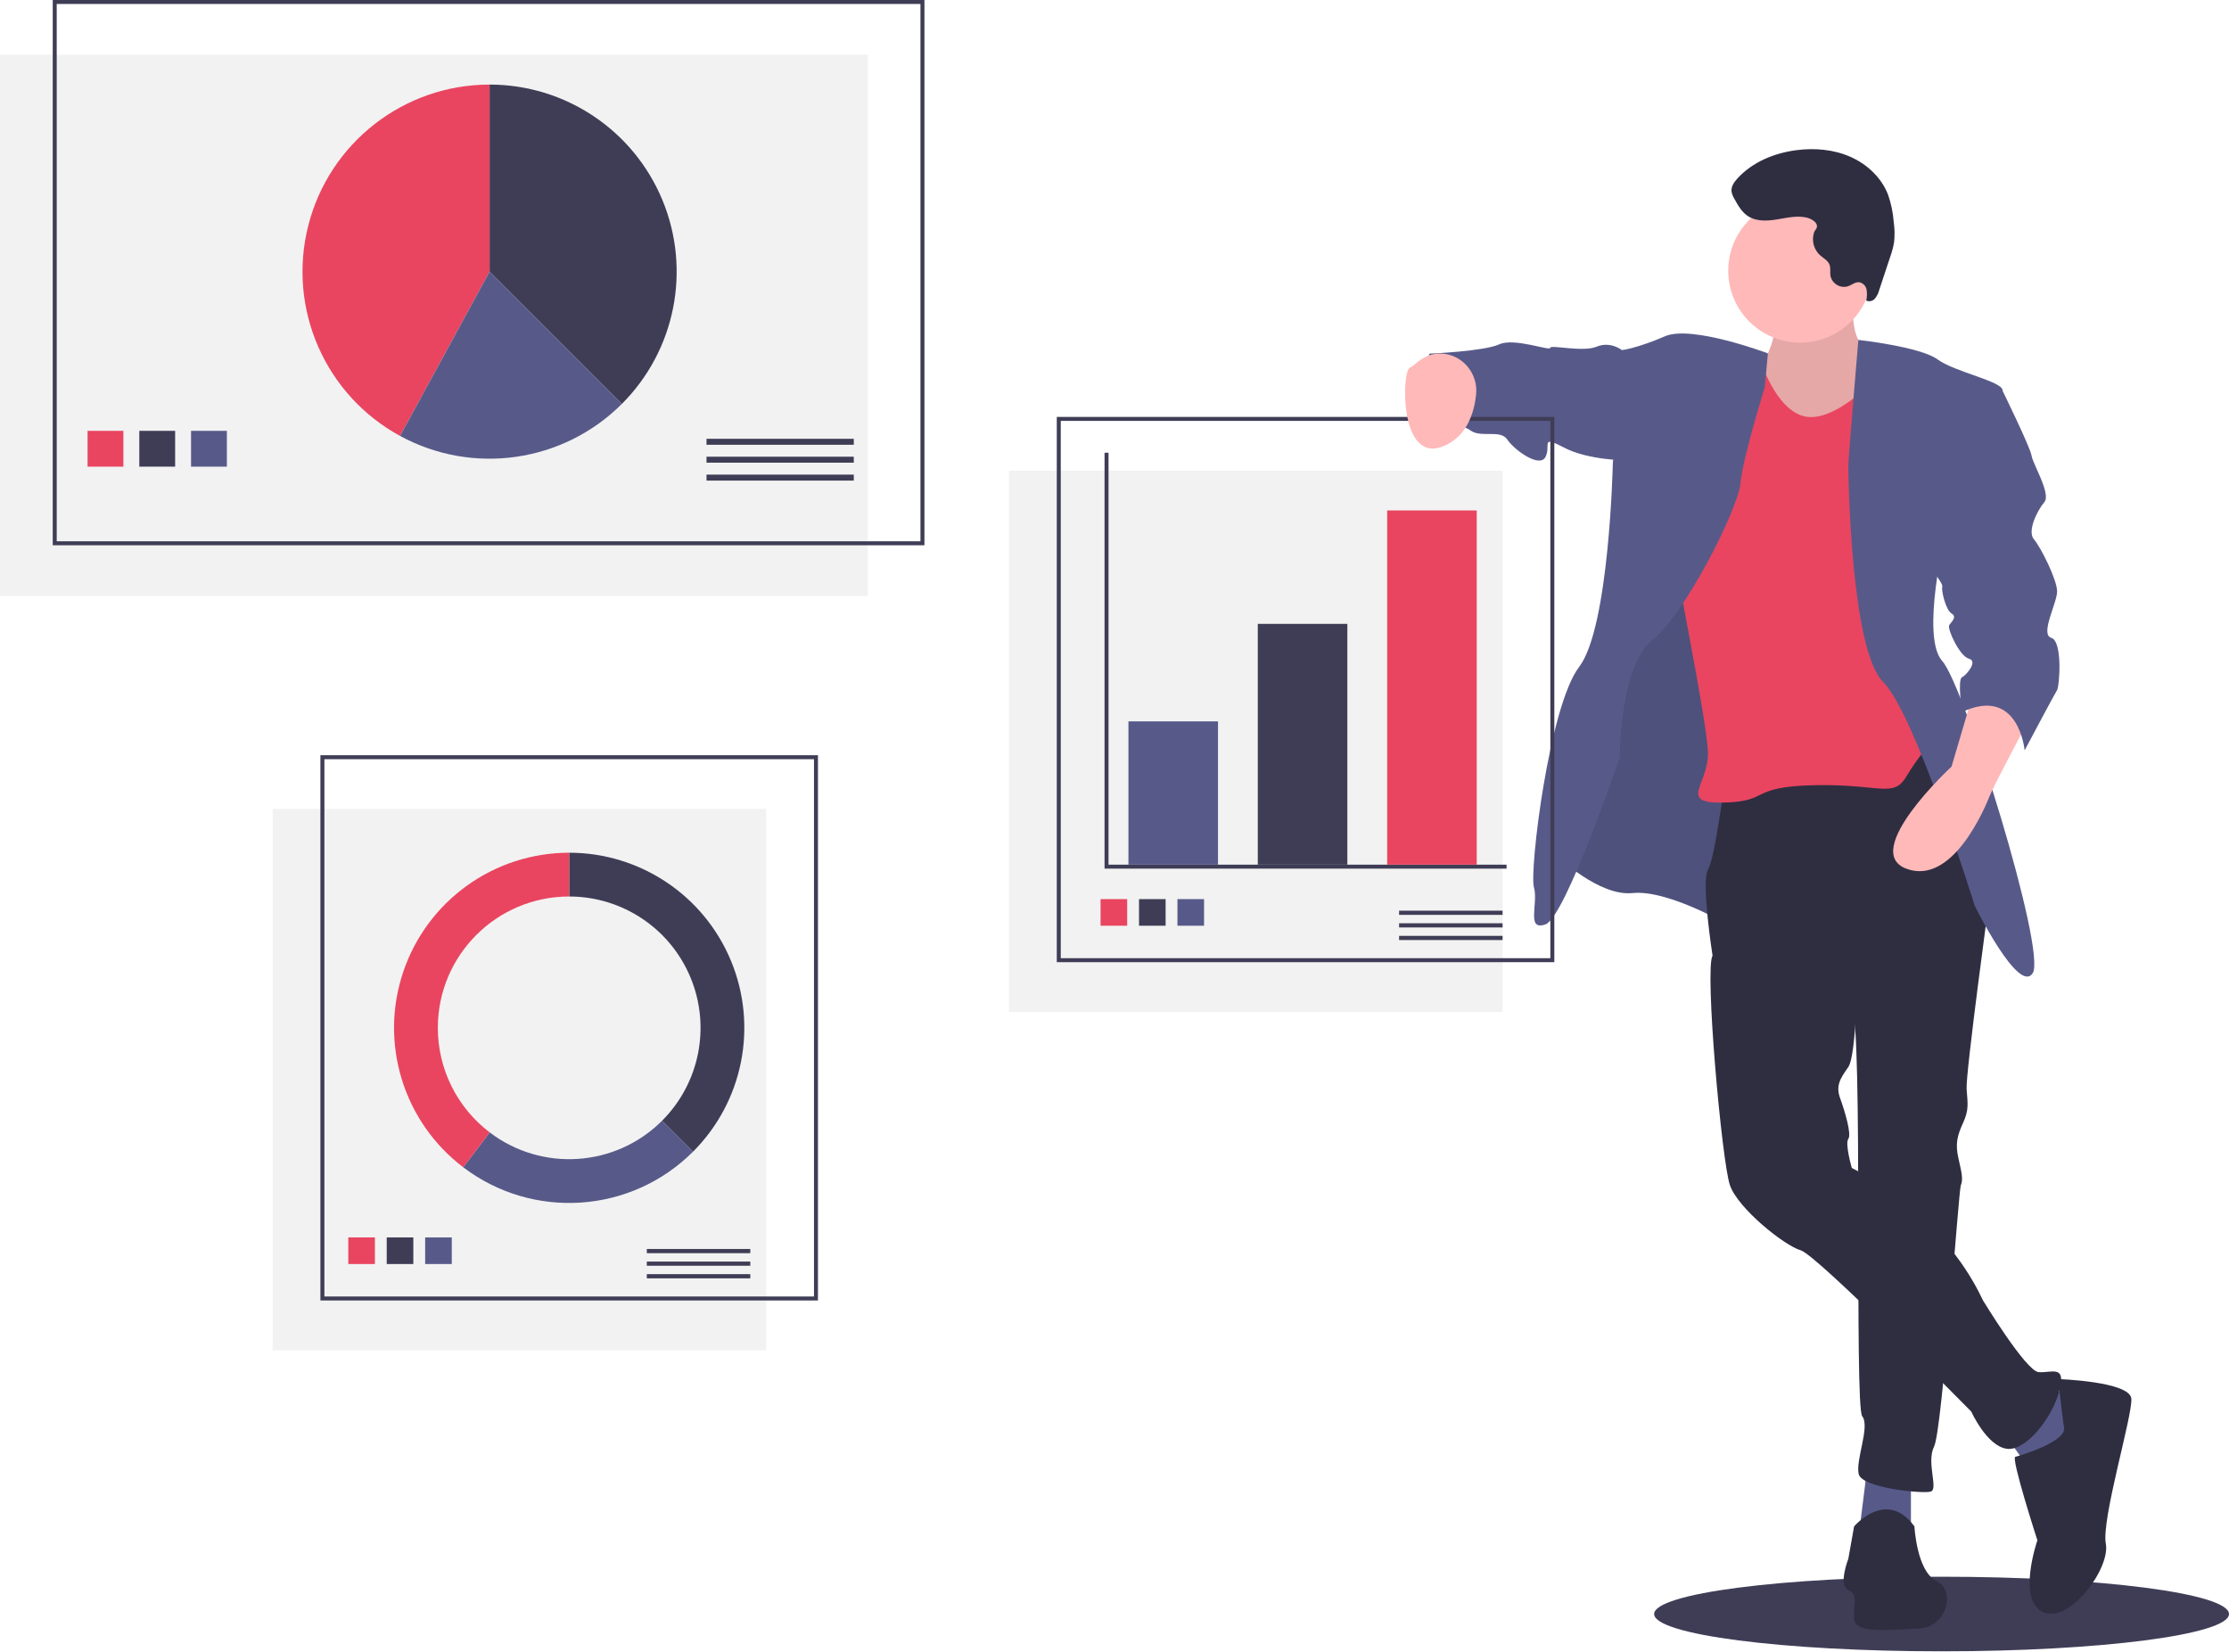
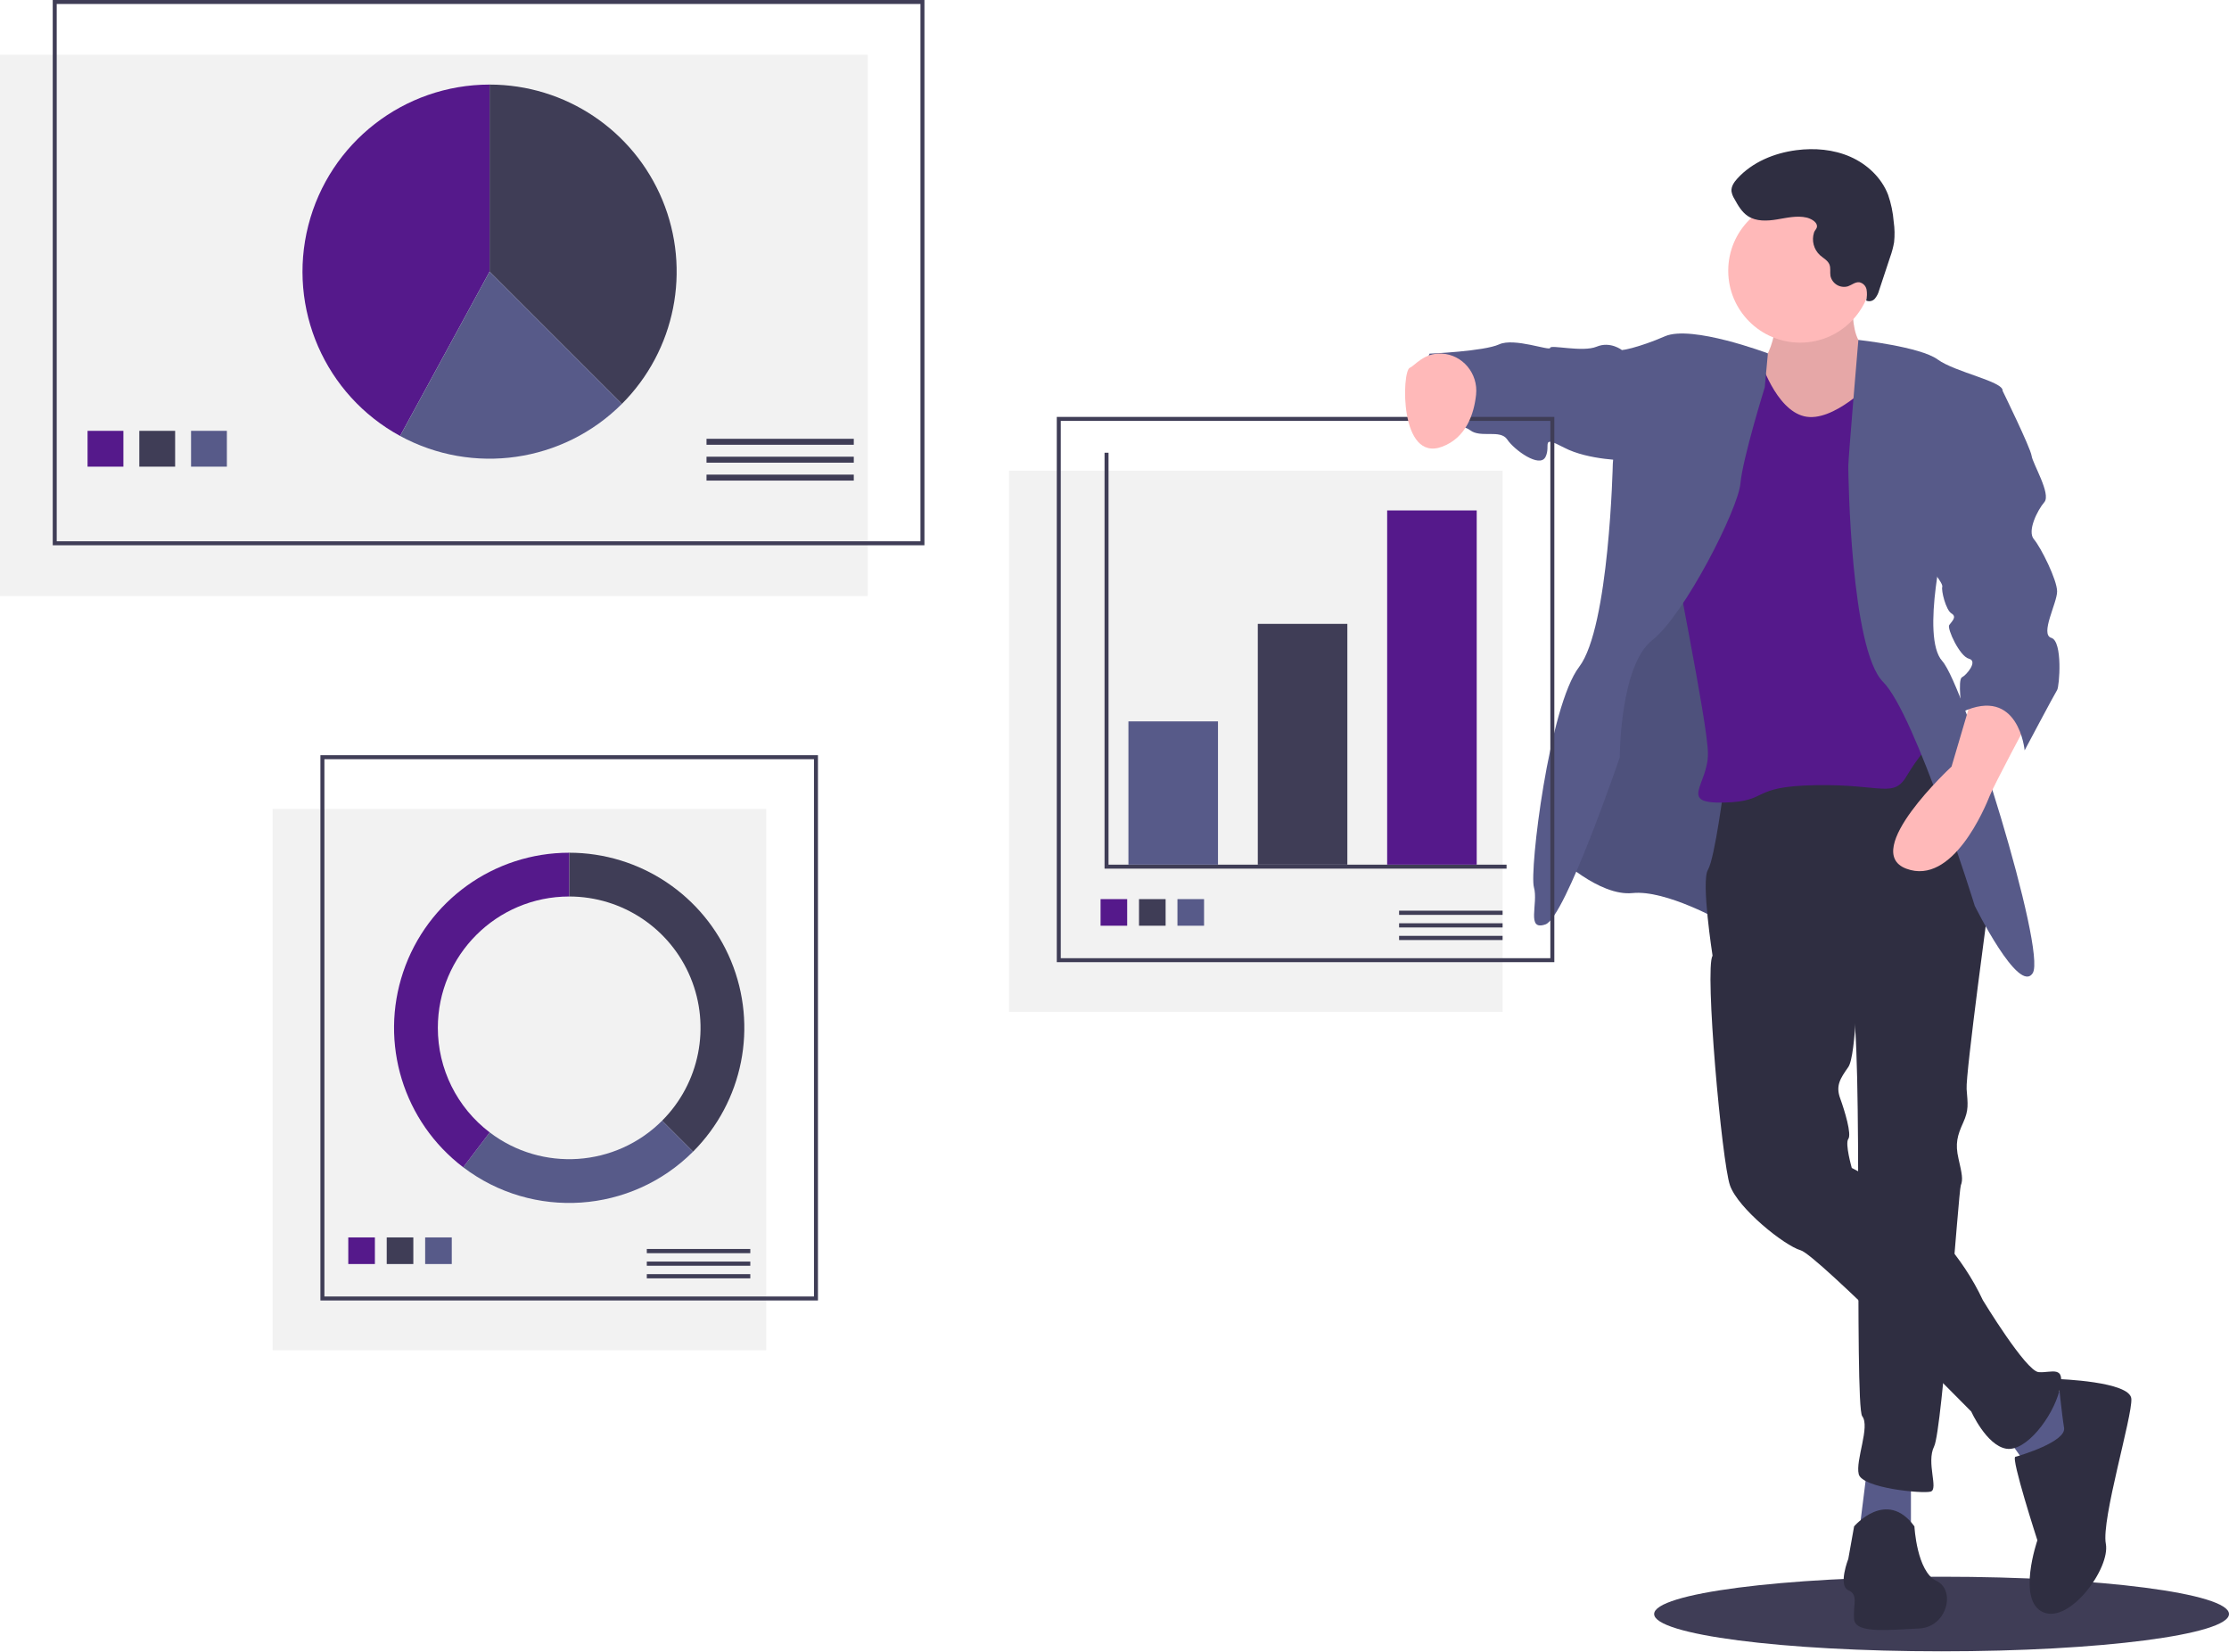
<svg xmlns="http://www.w3.org/2000/svg" id="fa973782-3a18-4630-a762-87130b613ac3" data-name="Layer 1" width="1120" height="829.801" viewBox="0 0 1120 829.801">
  <ellipse cx="975.579" cy="811.059" rx="144.421" ry="18.742" fill="#3f3d56" />
  <rect y="27.5" width="436" height="272" fill="#f2f2f2" />
  <rect x="27.5" y="1" width="436" height="272" fill="none" stroke="#3f3d56" stroke-miterlimit="10" stroke-width="2" />
  <path d="M352.468,237.568A94,94,0,0,0,286,77.1v94Z" transform="translate(-40 -34.59967)" fill="#3f3d56" />
-   <path d="M286,77.1a94.011,94.011,0,0,0-44.968,176.564L286,171.1Z" transform="translate(-40 -34.59967)" fill="#e94560" />
+   <path d="M286,77.1a94.011,94.011,0,0,0-44.968,176.564L286,171.1Z" transform="translate(-40 -34.59967)" fill="#55198b" />
  <path d="M352.468,237.568,286,171.1l-44.968,82.564a94.049,94.049,0,0,0,111.436-16.096Z" transform="translate(-40 -34.59967)" fill="#575a89" />
-   <rect x="44" y="216.5" width="18" height="18" fill="#e94560" />
+   <rect x="44" y="216.5" width="18" height="18" fill="#55198b" />
  <rect x="70" y="216.5" width="18" height="18" fill="#3f3d56" />
  <rect x="96" y="216.5" width="18" height="18" fill="#575a89" />
  <rect x="355" y="220.5" width="74" height="3" fill="#3f3d56" />
  <rect x="355" y="229.5" width="74" height="3" fill="#3f3d56" />
  <rect x="355" y="238.5" width="74" height="3" fill="#3f3d56" />
  <rect x="137" y="406.5" width="248" height="272" fill="#f2f2f2" />
  <rect x="162" y="380.5" width="248" height="272" fill="none" stroke="#3f3d56" stroke-miterlimit="10" stroke-width="2" />
-   <rect x="175" y="621.814" width="13.371" height="13.371" fill="#e94560" />
+   <rect x="175" y="621.814" width="13.371" height="13.371" fill="#55198b" />
  <rect x="194.314" y="621.814" width="13.371" height="13.371" fill="#3f3d56" />
  <rect x="213.629" y="621.814" width="13.371" height="13.371" fill="#575a89" />
  <rect x="325" y="627.622" width="52" height="2.108" fill="#3f3d56" />
  <rect x="325" y="633.946" width="52" height="2.108" fill="#3f3d56" />
  <rect x="325" y="640.27" width="52" height="2.108" fill="#3f3d56" />
  <path d="M326,463.1v22a66,66,0,0,1,46.669,112.669l15.556,15.556A88,88,0,0,0,326,463.1Z" transform="translate(-40 -34.59967)" fill="#3f3d56" />
  <path d="M388.225,613.325l-15.556-15.556a65.983,65.983,0,0,1-86.6,5.872L272.753,621.161a87.998,87.998,0,0,0,115.472-7.836Z" transform="translate(-40 -34.59967)" fill="#575a89" />
-   <path d="M260,551.1a66,66,0,0,1,66-66v-22a87.999,87.999,0,0,0-53.247,158.061l13.316-17.521A65.885,65.885,0,0,1,260,551.1Z" transform="translate(-40 -34.59967)" fill="#e94560" />
+   <path d="M260,551.1a66,66,0,0,1,66-66v-22a87.999,87.999,0,0,0-53.247,158.061l13.316-17.521A65.885,65.885,0,0,1,260,551.1Z" transform="translate(-40 -34.59967)" fill="#55198b" />
  <path d="M971.624,175.593s-4.08,30.311,6.412,33.808,7.578,30.311,7.578,30.311l-31.476,23.899-27.979,2.332-6.995-36.14L923.244,220.476s15.738-18.653,4.663-37.888S971.624,175.593,971.624,175.593Z" transform="translate(-40 -34.59967)" fill="#ffb9b9" />
  <path d="M971.624,175.593s-4.08,30.311,6.412,33.808,7.578,30.311,7.578,30.311l-31.476,23.899-27.979,2.332-6.995-36.14L923.244,220.476s15.738-18.653,4.663-37.888S971.624,175.593,971.624,175.593Z" transform="translate(-40 -34.59967)" opacity="0.1" />
  <path d="M942.48,411.666,905.757,497.935s-28.562-16.321-45.466-14.572-37.888-18.653-37.888-18.653l20.984-101.424,39.054-107.836,54.209,34.391Z" transform="translate(-40 -34.59967)" fill="#575a89" />
  <path d="M942.48,411.666,905.757,497.935s-28.562-16.321-45.466-14.572-37.888-18.653-37.888-18.653l20.984-101.424,39.054-107.836,54.209,34.391Z" transform="translate(-40 -34.59967)" opacity="0.1" />
  <polygon points="960.186 743.708 960.186 771.687 933.956 771.687 938.036 739.045 960.186 743.708" fill="#575a89" />
  <polygon points="1028.385 695.328 1047.621 706.986 1033.631 739.045 1019.059 737.296 1005.069 717.478 1028.385 695.328" fill="#575a89" />
  <path d="M1005.432,403.505l34.391,81.023s-12.241,89.766-11.658,97.344,1.166,10.492-1.749,16.904-4.08,10.492-2.332,18.07,2.332,10.492,1.166,13.407-9.326,122.991-13.407,131.152,2.332,21.567-1.749,22.733-34.391-1.749-36.14-8.743,5.829-23.899,1.749-29.145.583-194.105-5.246-206.928-69.948-24.482-69.948-24.482-5.829-37.305-2.332-43.134S906.34,429.153,906.34,429.153Z" transform="translate(-40 -34.59967)" fill="#2f2e41" />
  <path d="M971.624,801.624s16.321-19.236,30.311,0c0,0,1.166,22.733,11.075,27.396s5.246,23.316-8.743,23.899-32.059,2.914-32.642-4.663,2.332-12.241-2.914-14.572,0-15.738,0-15.738Z" transform="translate(-40 -34.59967)" fill="#2f2e41" />
  <path d="M973.373,522.999s-.583,41.969-4.663,47.798-6.412,9.326-4.08,15.738,5.829,18.07,4.08,20.401,1.749,14.572,1.749,14.572,44.883,21.567,65.867,66.45c0,0,21.567,35.557,27.979,36.14s13.99-4.08,10.492,9.326-16.904,30.894-26.813,29.145S1030.497,743.917,1030.497,743.917s-77.525-78.691-85.686-81.023-31.476-20.984-35.557-32.642-12.824-109.002-8.743-115.413,19.236-15.155,19.236-15.155Z" transform="translate(-40 -34.59967)" fill="#2f2e41" />
  <path d="M1074.214,727.596s36.14,1.166,36.722,9.909-15.155,60.621-12.824,72.862-18.07,40.22-31.476,34.391-2.914-36.14-2.914-36.14-13.407-41.386-11.075-41.969,25.647-7.578,24.482-14.572S1074.214,727.596,1074.214,727.596Z" transform="translate(-40 -34.59967)" fill="#2f2e41" />
  <circle cx="904.52" cy="136.039" r="36.14" fill="#ffb9b9" />
-   <path d="M980.951,226.305s-19.818,20.984-34.391,17.487-22.15-28.562-22.15-28.562l-26.23-4.663s-18.653,82.771-18.653,90.932,18.653,96.178,18.653,111.916-15.155,25.065,8.161,24.482,12.241-8.161,46.049-8.743,39.054,6.995,46.049-5.246a97.523,97.523,0,0,1,17.487-21.567l-12.241-43.134L1001.935,237.38s-14.944-29.145-21.753-26.813C980.182,210.567,983.865,223.39,980.951,226.305Z" transform="translate(-40 -34.59967)" fill="#e94560" />
+   <path d="M980.951,226.305s-19.818,20.984-34.391,17.487-22.15-28.562-22.15-28.562l-26.23-4.663s-18.653,82.771-18.653,90.932,18.653,96.178,18.653,111.916-15.155,25.065,8.161,24.482,12.241-8.161,46.049-8.743,39.054,6.995,46.049-5.246a97.523,97.523,0,0,1,17.487-21.567l-12.241-43.134L1001.935,237.38s-14.944-29.145-21.753-26.813C980.182,210.567,983.865,223.39,980.951,226.305Z" transform="translate(-40 -34.59967)" fill="#55198b" />
  <path d="M973.771,205.411s31.078,3.407,39.822,9.819,33.225,11.075,32.642,15.738-28.562,71.113-28.562,71.113-12.824,52.461-1.749,64.702,52.461,145.724,45.466,156.799-29.145-33.808-29.145-33.808-29.728-96.178-46.049-112.499S968.71,272.937,968.71,268.856,973.771,205.411,973.771,205.411Z" transform="translate(-40 -34.59967)" fill="#575a89" />
  <path d="M928.313,212.172S890.019,197.743,876.612,203.572s-21.567,6.995-21.567,6.995L850.382,267.691s-1.749,82.188-16.904,102.007-25.065,102.59-22.733,110.75-4.08,22.15,5.829,18.653,37.305-83.937,37.305-83.937,0-46.049,16.321-58.873,43.134-65.867,44.3-78.691,12.241-48.38,12.241-48.38Z" transform="translate(-40 -34.59967)" fill="#575a89" />
  <path d="M1059.642,395.928S1042.155,428.57,1039.823,434.399s-18.653,45.466-41.969,36.722,22.733-51.295,22.733-51.295l10.492-35.557S1058.476,378.441,1059.642,395.928Z" transform="translate(-40 -34.59967)" fill="#ffb9b9" />
  <path d="M860.874,210.567h-5.829s-5.829-4.663-12.824-1.749-23.316-1.166-23.316.583-18.07-5.246-25.647-1.749-34.974,4.663-34.974,4.663-11.075,27.979-3.497,33.225,18.653,1.166,23.899,5.246,15.155-.583,18.653,4.663,16.321,14.572,19.236,8.743-2.914-11.075,9.326-4.663,31.476,6.412,31.476,6.412Z" transform="translate(-40 -34.59967)" fill="#575a89" />
  <path d="M947.778,143.937c-4.89-1.13-9.967.122-14.92.934s-10.412,1.079-14.602-1.684c-3.094-2.041-4.997-5.418-6.783-8.665a9.973,9.973,0,0,1-1.459-3.823c-.21-2.402,1.318-4.594,2.94-6.377,7.537-8.285,18.551-12.819,29.658-14.26,9.13-1.184,18.65-.391,27.081,3.307s15.68,10.47,18.995,19.06a54.127,54.127,0,0,1,2.837,13.611,40.657,40.657,0,0,1,.191,10.308,44.188,44.188,0,0,1-1.998,7.468L984.227,180.395a10.924,10.924,0,0,1-2.159,4.274,3.736,3.736,0,0,1-4.374.958,13.613,13.613,0,0,0,.197-5.5,4.641,4.641,0,0,0-3.662-3.693c-2.024-.215-3.753,1.354-5.673,2.03a6.979,6.979,0,0,1-8.811-5.245c-.303-1.896.206-3.925-.513-5.705-.842-2.086-3.074-3.179-4.751-4.677a10.936,10.936,0,0,1-3.001-11.366c.449-1.38,1.717-2.007,1.463-3.592C952.61,145.799,949.544,144.345,947.778,143.937Z" transform="translate(-40 -34.59967)" fill="#2f2e41" />
  <rect x="507" y="236.5" width="248" height="272" fill="#f2f2f2" />
  <rect x="532" y="210.5" width="248" height="272" fill="none" stroke="#3f3d56" stroke-miterlimit="10" stroke-width="2" />
  <polyline points="556 227.5 556 435.5 757 435.5" fill="none" stroke="#3f3d56" stroke-miterlimit="10" stroke-width="2" />
  <rect x="567" y="362.5" width="45" height="72" fill="#575a89" />
  <rect x="632" y="313.5" width="45" height="121" fill="#3f3d56" />
-   <rect x="697" y="256.5" width="45" height="178" fill="#e94560" />
-   <rect x="553" y="451.814" width="13.371" height="13.371" fill="#e94560" />
+   <rect x="697" y="256.5" width="45" height="178" fill="#55198b" />
+   <rect x="553" y="451.814" width="13.371" height="13.371" fill="#55198b" />
  <rect x="572.314" y="451.814" width="13.371" height="13.371" fill="#3f3d56" />
  <rect x="591.629" y="451.814" width="13.371" height="13.371" fill="#575a89" />
  <rect x="703" y="457.622" width="52" height="2.108" fill="#3f3d56" />
  <rect x="703" y="463.946" width="52" height="2.108" fill="#3f3d56" />
  <rect x="703" y="470.27" width="52" height="2.108" fill="#3f3d56" />
  <path d="M764.308,212.282c10.628.462,18.526,10.101,17.376,20.677-1.042,9.582-4.884,21.505-16.987,26.084-21.567,8.161-20.401-37.888-16.321-39.637C751.095,218.24,755.37,211.893,764.308,212.282Z" transform="translate(-40 -34.59967)" fill="#ffb9b9" />
  <path d="M1039.823,227.854l6.412,3.114s13.99,28.562,14.572,32.642,9.909,19.236,6.412,23.316-8.743,14.572-5.246,18.653,11.658,20.401,11.658,26.23-8.743,21.567-2.914,23.316,4.08,24.482,2.914,26.23-16.321,30.311-16.321,30.311-2.914-32.642-31.476-19.236c0,0-2.332-16.321,0-17.487s8.161-8.161,3.497-9.326-11.075-15.155-9.909-16.904,4.08-4.08,1.166-5.829-5.246-11.658-4.663-13.407-6.412-9.909-6.412-9.909Z" transform="translate(-40 -34.59967)" fill="#575a89" />
</svg>
